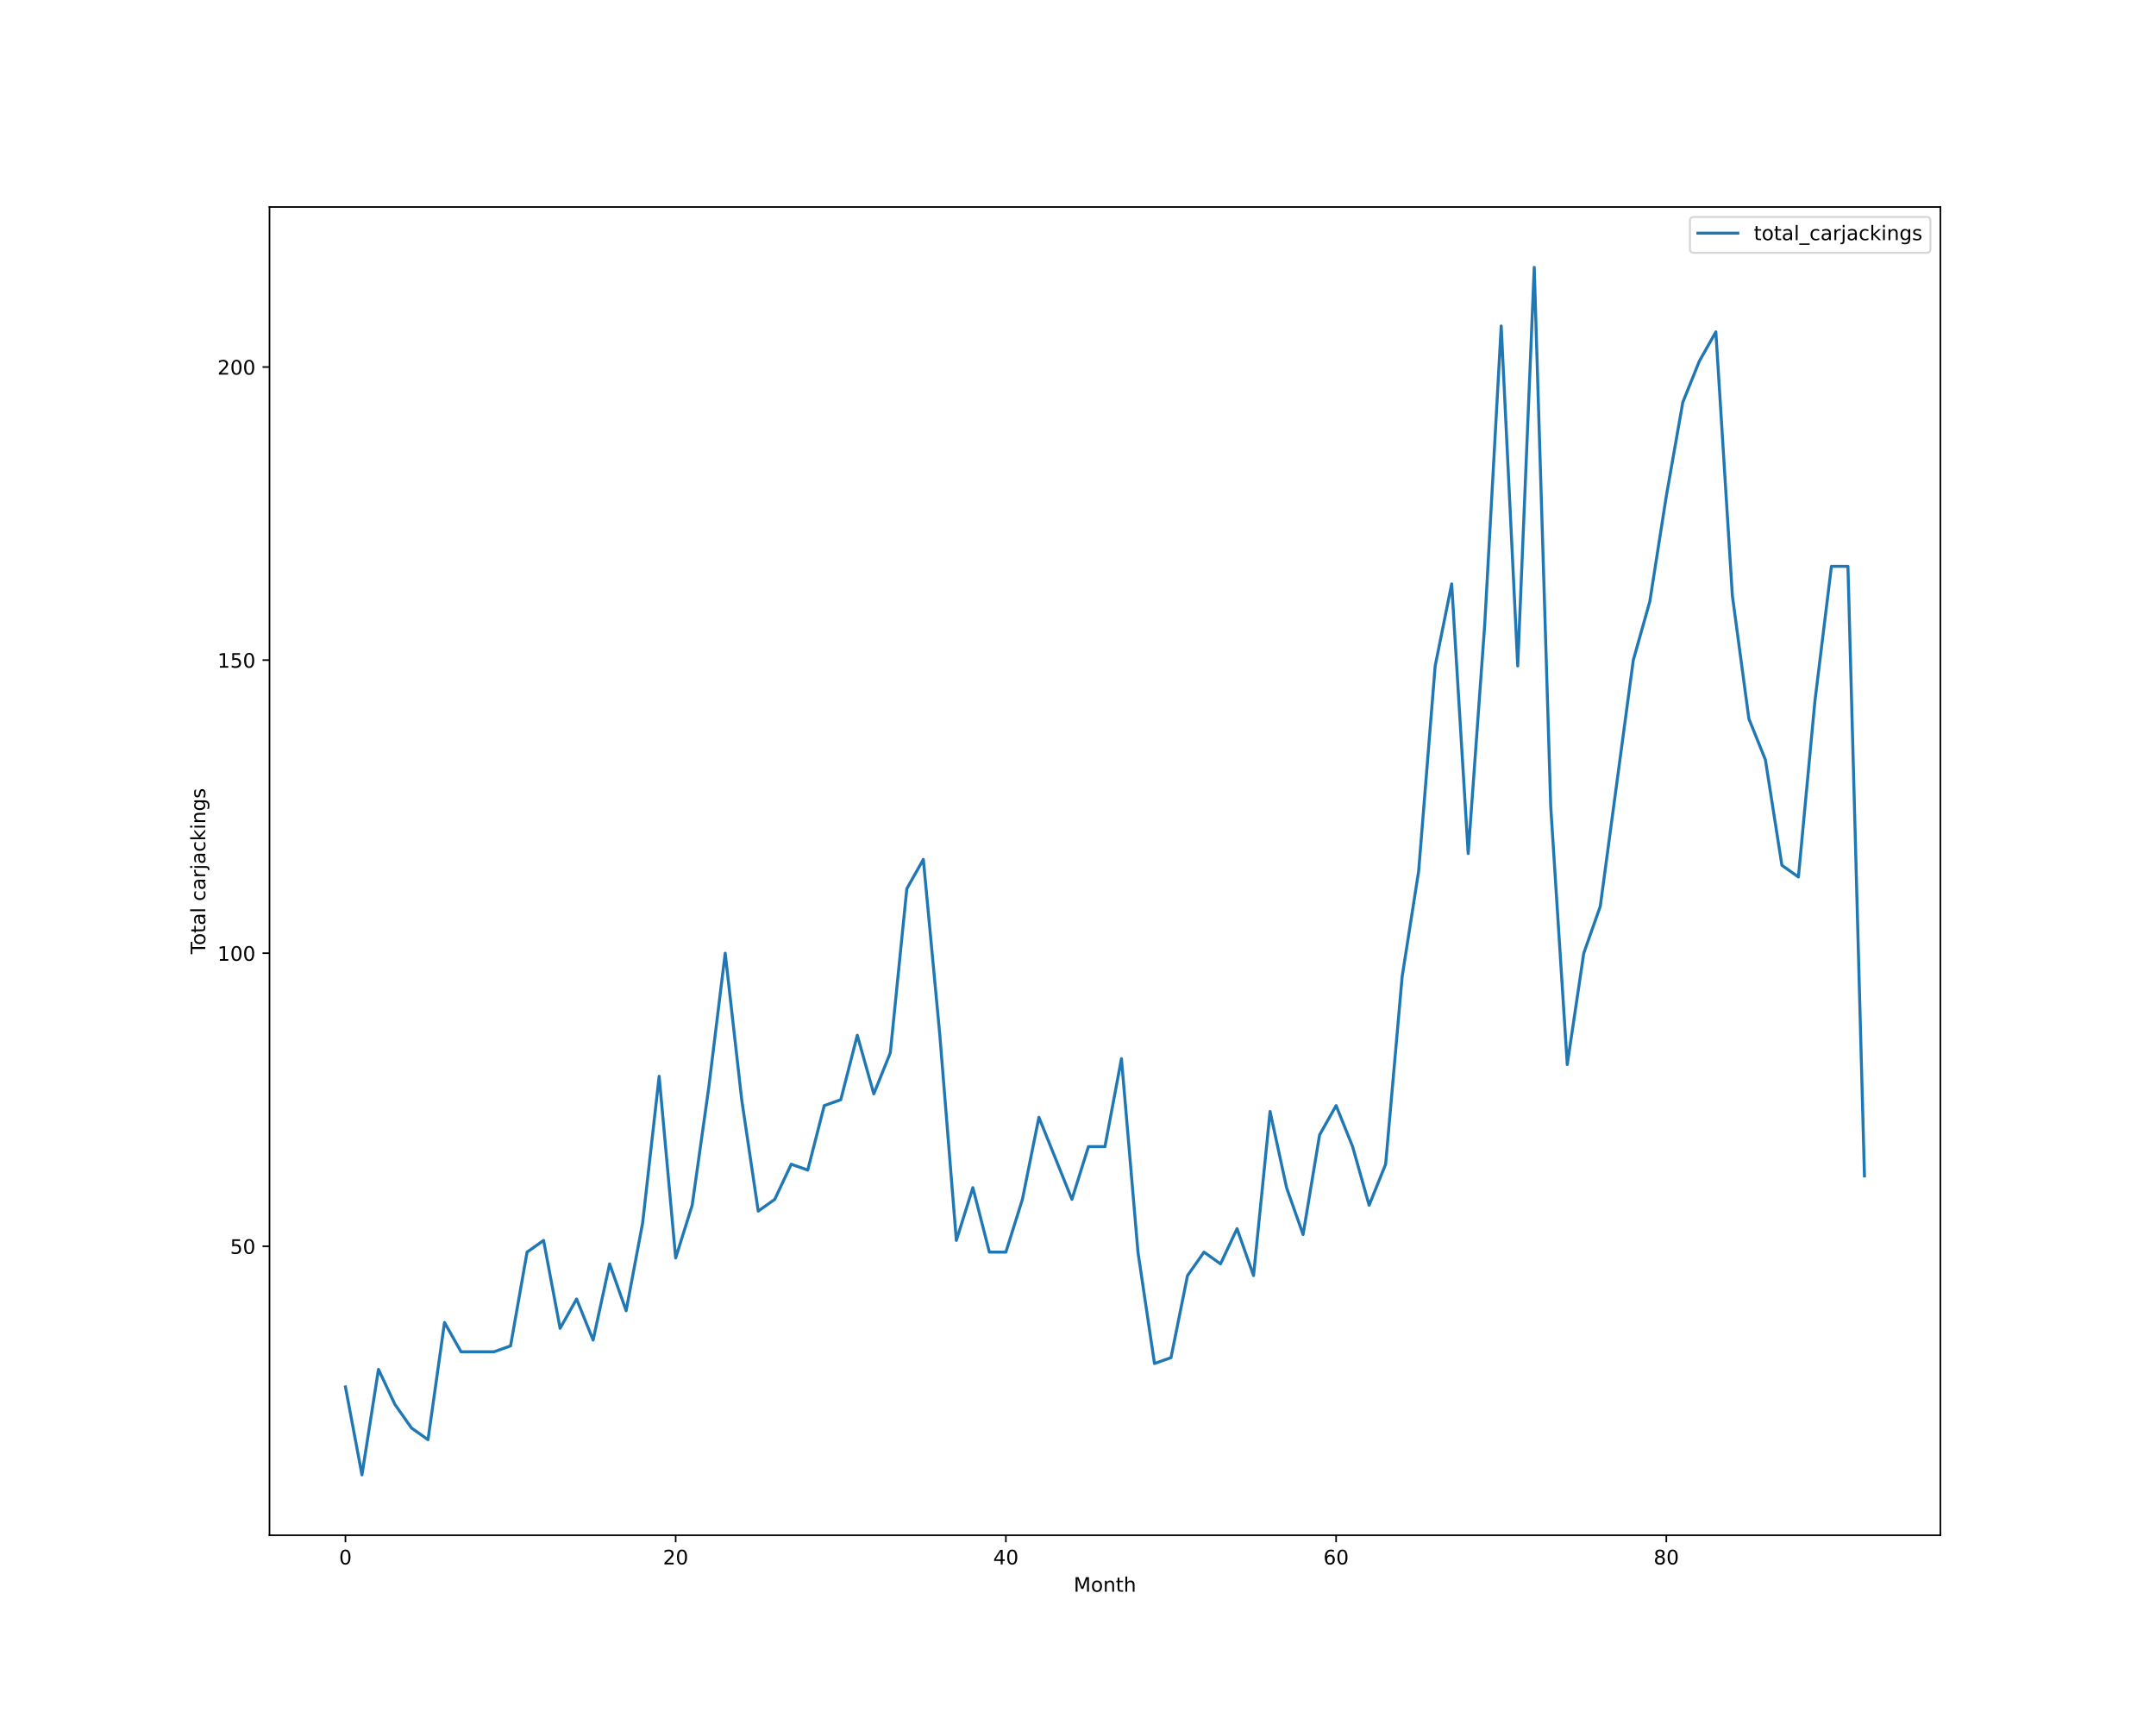
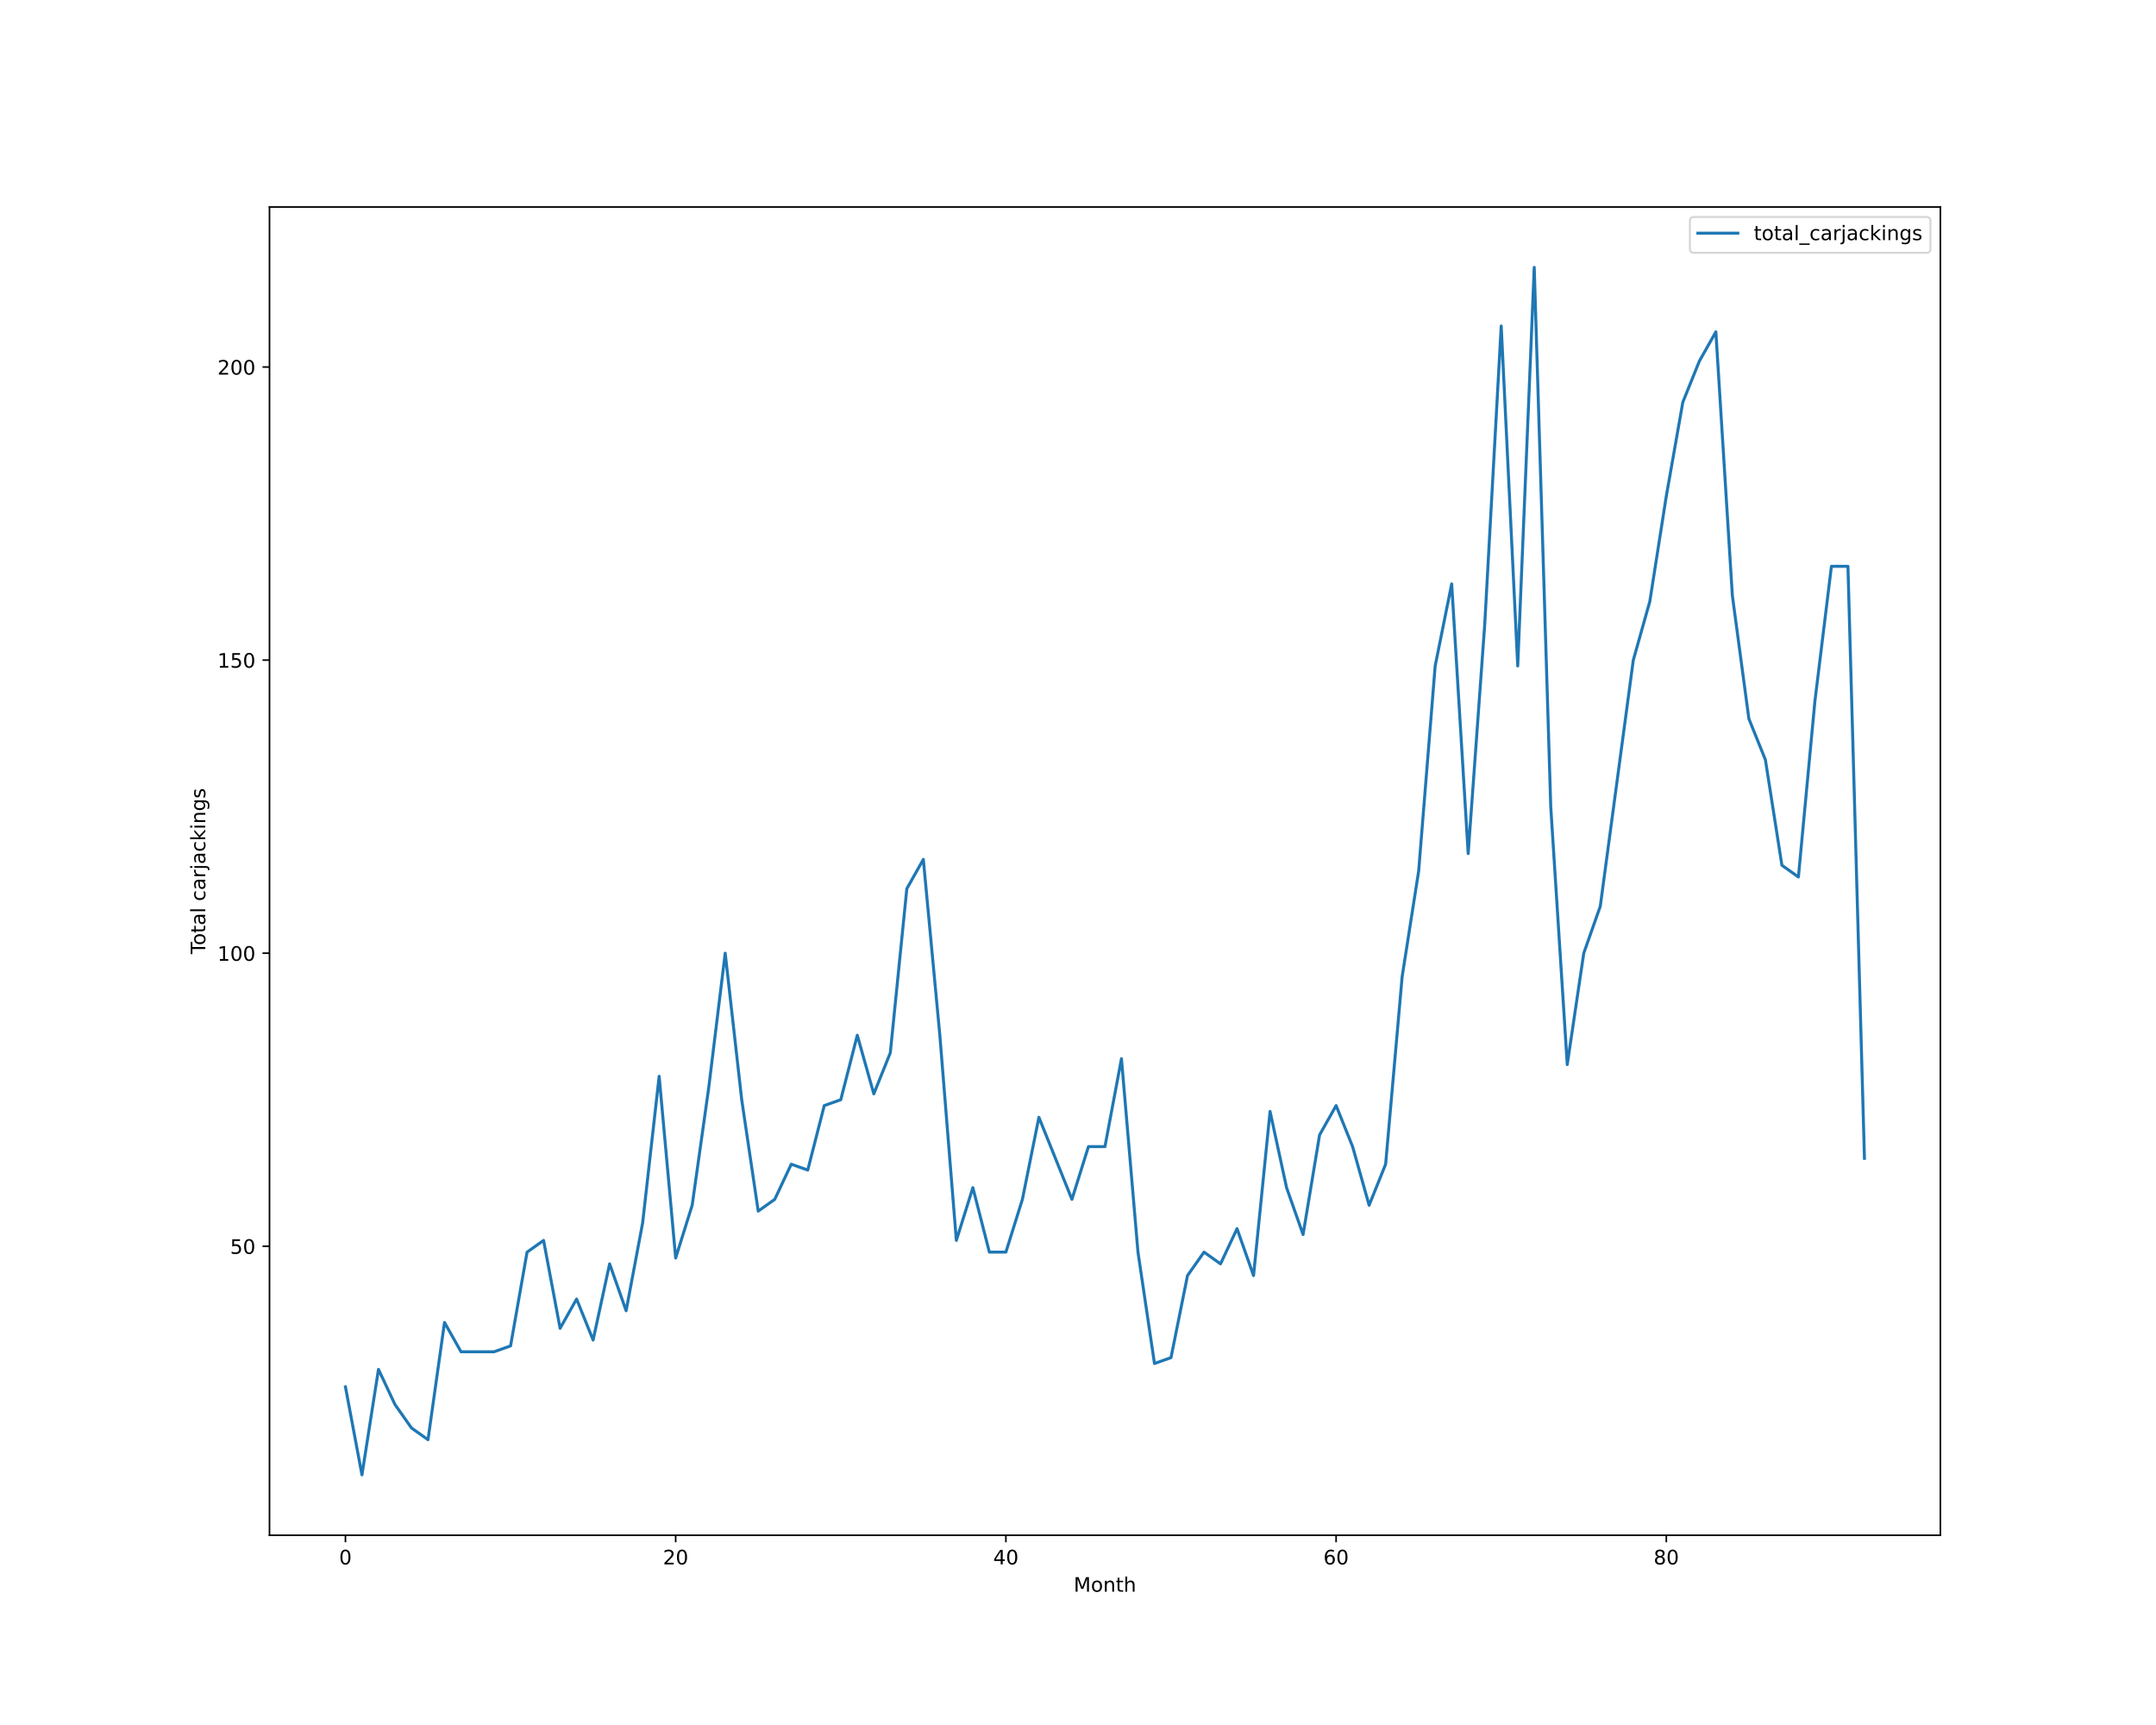
<svg xmlns="http://www.w3.org/2000/svg" xmlns:xlink="http://www.w3.org/1999/xlink" height="864pt" version="1.1" viewBox="0 0 1080 864" width="1080pt">
  <defs>
    <style type="text/css">*{stroke-linecap:butt;stroke-linejoin:round;}</style>
  </defs>
  <g id="figure_1">
    <g id="patch_1">
      <path d="M 0 864  L 1080 864  L 1080 0  L 0 0  z " style="fill:#ffffff;" />
    </g>
    <g id="axes_1">
      <g id="patch_2">
        <path d="M 135 768.96  L 972 768.96  L 972 103.68  L 135 103.68  z " style="fill:#ffffff;" />
      </g>
      <g id="matplotlib.axis_1">
        <g id="xtick_1">
          <g id="line2d_1">
            <defs>
-               <path d="M 0 0  L 0 3.5  " id="md7016838f1" style="stroke:#000000;stroke-width:0.8;" />
-             </defs>
-             <g>
-               <use style="stroke:#000000;stroke-width:0.8;" x="173.045" xlink:href="#md7016838f1" y="768.96" />
+               <path d="M 0 0  L 0 3.5  " id="m83b267b861" style="stroke:#000000;stroke-width:0.8;" />
+             </defs>
+             <g>
+               <use style="stroke:#000000;stroke-width:0.8;" x="173.045" xlink:href="#m83b267b861" y="768.96" />
            </g>
          </g>
          <g id="text_1">
            <g transform="translate(169.8642 783.5584)scale(0.1 -0.1)">
              <defs>
                <path d="M 2034 4250  Q 1547 4250 1301 3770  Q 1056 3291 1056 2328  Q 1056 1369 1301 889  Q 1547 409 2034 409  Q 2525 409 2770 889  Q 3016 1369 3016 2328  Q 3016 3291 2770 3770  Q 2525 4250 2034 4250  z M 2034 4750  Q 2819 4750 3233 4129  Q 3647 3509 3647 2328  Q 3647 1150 3233 529  Q 2819 -91 2034 -91  Q 1250 -91 836 529  Q 422 1150 422 2328  Q 422 3509 836 4129  Q 1250 4750 2034 4750  z " id="DejaVuSans-30" transform="scale(0.015625)" />
              </defs>
              <use xlink:href="#DejaVuSans-30" />
            </g>
          </g>
        </g>
        <g id="xtick_2">
          <g id="line2d_2">
            <g>
-               <use style="stroke:#000000;stroke-width:0.8;" x="338.46" xlink:href="#md7016838f1" y="768.96" />
+               <use style="stroke:#000000;stroke-width:0.8;" x="338.46" xlink:href="#m83b267b861" y="768.96" />
            </g>
          </g>
          <g id="text_2">
            <g transform="translate(332.098 783.5584)scale(0.1 -0.1)">
              <defs>
                <path d="M 1228 531  L 3431 531  L 3431 0  L 469 0  L 469 531  Q 828 903 1448 1529  Q 2069 2156 2228 2338  Q 2531 2678 2651 2914  Q 2772 3150 2772 3378  Q 2772 3750 2511 3984  Q 2250 4219 1831 4219  Q 1534 4219 1204 4116  Q 875 4013 500 3803  L 500 4441  Q 881 4594 1212 4672  Q 1544 4750 1819 4750  Q 2544 4750 2975 4387  Q 3406 4025 3406 3419  Q 3406 3131 3298 2873  Q 3191 2616 2906 2266  Q 2828 2175 2409 1742  Q 1991 1309 1228 531  z " id="DejaVuSans-32" transform="scale(0.015625)" />
              </defs>
              <use xlink:href="#DejaVuSans-32" />
              <use x="63.623" xlink:href="#DejaVuSans-30" />
            </g>
          </g>
        </g>
        <g id="xtick_3">
          <g id="line2d_3">
            <g>
-               <use style="stroke:#000000;stroke-width:0.8;" x="503.875" xlink:href="#md7016838f1" y="768.96" />
+               <use style="stroke:#000000;stroke-width:0.8;" x="503.875" xlink:href="#m83b267b861" y="768.96" />
            </g>
          </g>
          <g id="text_3">
            <g transform="translate(497.513 783.5584)scale(0.1 -0.1)">
              <defs>
                <path d="M 2419 4116  L 825 1625  L 2419 1625  L 2419 4116  z M 2253 4666  L 3047 4666  L 3047 1625  L 3713 1625  L 3713 1100  L 3047 1100  L 3047 0  L 2419 0  L 2419 1100  L 313 1100  L 313 1709  L 2253 4666  z " id="DejaVuSans-34" transform="scale(0.015625)" />
              </defs>
              <use xlink:href="#DejaVuSans-34" />
              <use x="63.623" xlink:href="#DejaVuSans-30" />
            </g>
          </g>
        </g>
        <g id="xtick_4">
          <g id="line2d_4">
            <g>
-               <use style="stroke:#000000;stroke-width:0.8;" x="669.291" xlink:href="#md7016838f1" y="768.96" />
+               <use style="stroke:#000000;stroke-width:0.8;" x="669.291" xlink:href="#m83b267b861" y="768.96" />
            </g>
          </g>
          <g id="text_4">
            <g transform="translate(662.928 783.5584)scale(0.1 -0.1)">
              <defs>
                <path d="M 2113 2584  Q 1688 2584 1439 2293  Q 1191 2003 1191 1497  Q 1191 994 1439 701  Q 1688 409 2113 409  Q 2538 409 2786 701  Q 3034 994 3034 1497  Q 3034 2003 2786 2293  Q 2538 2584 2113 2584  z M 3366 4563  L 3366 3988  Q 3128 4100 2886 4159  Q 2644 4219 2406 4219  Q 1781 4219 1451 3797  Q 1122 3375 1075 2522  Q 1259 2794 1537 2939  Q 1816 3084 2150 3084  Q 2853 3084 3261 2657  Q 3669 2231 3669 1497  Q 3669 778 3244 343  Q 2819 -91 2113 -91  Q 1303 -91 875 529  Q 447 1150 447 2328  Q 447 3434 972 4092  Q 1497 4750 2381 4750  Q 2619 4750 2861 4703  Q 3103 4656 3366 4563  z " id="DejaVuSans-36" transform="scale(0.015625)" />
              </defs>
              <use xlink:href="#DejaVuSans-36" />
              <use x="63.623" xlink:href="#DejaVuSans-30" />
            </g>
          </g>
        </g>
        <g id="xtick_5">
          <g id="line2d_5">
            <g>
-               <use style="stroke:#000000;stroke-width:0.8;" x="834.706" xlink:href="#md7016838f1" y="768.96" />
+               <use style="stroke:#000000;stroke-width:0.8;" x="834.706" xlink:href="#m83b267b861" y="768.96" />
            </g>
          </g>
          <g id="text_5">
            <g transform="translate(828.343 783.5584)scale(0.1 -0.1)">
              <defs>
                <path d="M 2034 2216  Q 1584 2216 1326 1975  Q 1069 1734 1069 1313  Q 1069 891 1326 650  Q 1584 409 2034 409  Q 2484 409 2743 651  Q 3003 894 3003 1313  Q 3003 1734 2745 1975  Q 2488 2216 2034 2216  z M 1403 2484  Q 997 2584 770 2862  Q 544 3141 544 3541  Q 544 4100 942 4425  Q 1341 4750 2034 4750  Q 2731 4750 3128 4425  Q 3525 4100 3525 3541  Q 3525 3141 3298 2862  Q 3072 2584 2669 2484  Q 3125 2378 3379 2068  Q 3634 1759 3634 1313  Q 3634 634 3220 271  Q 2806 -91 2034 -91  Q 1263 -91 848 271  Q 434 634 434 1313  Q 434 1759 690 2068  Q 947 2378 1403 2484  z M 1172 3481  Q 1172 3119 1398 2916  Q 1625 2713 2034 2713  Q 2441 2713 2670 2916  Q 2900 3119 2900 3481  Q 2900 3844 2670 4047  Q 2441 4250 2034 4250  Q 1625 4250 1398 4047  Q 1172 3844 1172 3481  z " id="DejaVuSans-38" transform="scale(0.015625)" />
              </defs>
              <use xlink:href="#DejaVuSans-38" />
              <use x="63.623" xlink:href="#DejaVuSans-30" />
            </g>
          </g>
        </g>
        <g id="text_6">
          <g transform="translate(537.8289 797.2366)scale(0.1 -0.1)">
            <defs>
              <path d="M 628 4666  L 1569 4666  L 2759 1491  L 3956 4666  L 4897 4666  L 4897 0  L 4281 0  L 4281 4097  L 3078 897  L 2444 897  L 1241 4097  L 1241 0  L 628 0  L 628 4666  z " id="DejaVuSans-4d" transform="scale(0.015625)" />
              <path d="M 1959 3097  Q 1497 3097 1228 2736  Q 959 2375 959 1747  Q 959 1119 1226 758  Q 1494 397 1959 397  Q 2419 397 2687 759  Q 2956 1122 2956 1747  Q 2956 2369 2687 2733  Q 2419 3097 1959 3097  z M 1959 3584  Q 2709 3584 3137 3096  Q 3566 2609 3566 1747  Q 3566 888 3137 398  Q 2709 -91 1959 -91  Q 1206 -91 779 398  Q 353 888 353 1747  Q 353 2609 779 3096  Q 1206 3584 1959 3584  z " id="DejaVuSans-6f" transform="scale(0.015625)" />
              <path d="M 3513 2113  L 3513 0  L 2938 0  L 2938 2094  Q 2938 2591 2744 2837  Q 2550 3084 2163 3084  Q 1697 3084 1428 2787  Q 1159 2491 1159 1978  L 1159 0  L 581 0  L 581 3500  L 1159 3500  L 1159 2956  Q 1366 3272 1645 3428  Q 1925 3584 2291 3584  Q 2894 3584 3203 3211  Q 3513 2838 3513 2113  z " id="DejaVuSans-6e" transform="scale(0.015625)" />
              <path d="M 1172 4494  L 1172 3500  L 2356 3500  L 2356 3053  L 1172 3053  L 1172 1153  Q 1172 725 1289 603  Q 1406 481 1766 481  L 2356 481  L 2356 0  L 1766 0  Q 1100 0 847 248  Q 594 497 594 1153  L 594 3053  L 172 3053  L 172 3500  L 594 3500  L 594 4494  L 1172 4494  z " id="DejaVuSans-74" transform="scale(0.015625)" />
              <path d="M 3513 2113  L 3513 0  L 2938 0  L 2938 2094  Q 2938 2591 2744 2837  Q 2550 3084 2163 3084  Q 1697 3084 1428 2787  Q 1159 2491 1159 1978  L 1159 0  L 581 0  L 581 4863  L 1159 4863  L 1159 2956  Q 1366 3272 1645 3428  Q 1925 3584 2291 3584  Q 2894 3584 3203 3211  Q 3513 2838 3513 2113  z " id="DejaVuSans-68" transform="scale(0.015625)" />
            </defs>
            <use xlink:href="#DejaVuSans-4d" />
            <use x="86.279" xlink:href="#DejaVuSans-6f" />
            <use x="147.461" xlink:href="#DejaVuSans-6e" />
            <use x="210.84" xlink:href="#DejaVuSans-74" />
            <use x="250.049" xlink:href="#DejaVuSans-68" />
          </g>
        </g>
      </g>
      <g id="matplotlib.axis_2">
        <g id="ytick_1">
          <g id="line2d_6">
            <defs>
-               <path d="M 0 0  L -3.5 0  " id="m5fad566fe4" style="stroke:#000000;stroke-width:0.8;" />
-             </defs>
-             <g>
-               <use style="stroke:#000000;stroke-width:0.8;" x="135" xlink:href="#m5fad566fe4" y="624.219" />
+               <path d="M 0 0  L -3.5 0  " id="m19c8001f3d" style="stroke:#000000;stroke-width:0.8;" />
+             </defs>
+             <g>
+               <use style="stroke:#000000;stroke-width:0.8;" x="135" xlink:href="#m19c8001f3d" y="624.219" />
            </g>
          </g>
          <g id="text_7">
            <g transform="translate(115.275 628.0182)scale(0.1 -0.1)">
              <defs>
                <path d="M 691 4666  L 3169 4666  L 3169 4134  L 1269 4134  L 1269 2991  Q 1406 3038 1543 3061  Q 1681 3084 1819 3084  Q 2600 3084 3056 2656  Q 3513 2228 3513 1497  Q 3513 744 3044 326  Q 2575 -91 1722 -91  Q 1428 -91 1123 -41  Q 819 9 494 109  L 494 744  Q 775 591 1075 516  Q 1375 441 1709 441  Q 2250 441 2565 725  Q 2881 1009 2881 1497  Q 2881 1984 2565 2268  Q 2250 2553 1709 2553  Q 1456 2553 1204 2497  Q 953 2441 691 2322  L 691 4666  z " id="DejaVuSans-35" transform="scale(0.015625)" />
              </defs>
              <use xlink:href="#DejaVuSans-35" />
              <use x="63.623" xlink:href="#DejaVuSans-30" />
            </g>
          </g>
        </g>
        <g id="ytick_2">
          <g id="line2d_7">
            <g>
-               <use style="stroke:#000000;stroke-width:0.8;" x="135" xlink:href="#m5fad566fe4" y="477.423" />
+               <use style="stroke:#000000;stroke-width:0.8;" x="135" xlink:href="#m19c8001f3d" y="477.423" />
            </g>
          </g>
          <g id="text_8">
            <g transform="translate(108.9125 481.2221)scale(0.1 -0.1)">
              <defs>
                <path d="M 794 531  L 1825 531  L 1825 4091  L 703 3866  L 703 4441  L 1819 4666  L 2450 4666  L 2450 531  L 3481 531  L 3481 0  L 794 0  L 794 531  z " id="DejaVuSans-31" transform="scale(0.015625)" />
              </defs>
              <use xlink:href="#DejaVuSans-31" />
              <use x="63.623" xlink:href="#DejaVuSans-30" />
              <use x="127.246" xlink:href="#DejaVuSans-30" />
            </g>
          </g>
        </g>
        <g id="ytick_3">
          <g id="line2d_8">
            <g>
-               <use style="stroke:#000000;stroke-width:0.8;" x="135" xlink:href="#m5fad566fe4" y="330.627" />
+               <use style="stroke:#000000;stroke-width:0.8;" x="135" xlink:href="#m19c8001f3d" y="330.627" />
            </g>
          </g>
          <g id="text_9">
            <g transform="translate(108.9125 334.426)scale(0.1 -0.1)">
              <use xlink:href="#DejaVuSans-31" />
              <use x="63.623" xlink:href="#DejaVuSans-35" />
              <use x="127.246" xlink:href="#DejaVuSans-30" />
            </g>
          </g>
        </g>
        <g id="ytick_4">
          <g id="line2d_9">
            <g>
-               <use style="stroke:#000000;stroke-width:0.8;" x="135" xlink:href="#m5fad566fe4" y="183.831" />
+               <use style="stroke:#000000;stroke-width:0.8;" x="135" xlink:href="#m19c8001f3d" y="183.831" />
            </g>
          </g>
          <g id="text_10">
            <g transform="translate(108.9125 187.6299)scale(0.1 -0.1)">
              <use xlink:href="#DejaVuSans-32" />
              <use x="63.623" xlink:href="#DejaVuSans-30" />
              <use x="127.246" xlink:href="#DejaVuSans-30" />
            </g>
          </g>
        </g>
        <g id="text_11">
          <g transform="translate(102.8328 477.8888)rotate(-90)scale(0.1 -0.1)">
            <defs>
              <path d="M -19 4666  L 3928 4666  L 3928 4134  L 2272 4134  L 2272 0  L 1638 0  L 1638 4134  L -19 4134  L -19 4666  z " id="DejaVuSans-54" transform="scale(0.015625)" />
              <path d="M 2194 1759  Q 1497 1759 1228 1600  Q 959 1441 959 1056  Q 959 750 1161 570  Q 1363 391 1709 391  Q 2188 391 2477 730  Q 2766 1069 2766 1631  L 2766 1759  L 2194 1759  z M 3341 1997  L 3341 0  L 2766 0  L 2766 531  Q 2569 213 2275 61  Q 1981 -91 1556 -91  Q 1019 -91 701 211  Q 384 513 384 1019  Q 384 1609 779 1909  Q 1175 2209 1959 2209  L 2766 2209  L 2766 2266  Q 2766 2663 2505 2880  Q 2244 3097 1772 3097  Q 1472 3097 1187 3025  Q 903 2953 641 2809  L 641 3341  Q 956 3463 1253 3523  Q 1550 3584 1831 3584  Q 2591 3584 2966 3190  Q 3341 2797 3341 1997  z " id="DejaVuSans-61" transform="scale(0.015625)" />
              <path d="M 603 4863  L 1178 4863  L 1178 0  L 603 0  L 603 4863  z " id="DejaVuSans-6c" transform="scale(0.015625)" />
              <path id="DejaVuSans-20" transform="scale(0.015625)" />
              <path d="M 3122 3366  L 3122 2828  Q 2878 2963 2633 3030  Q 2388 3097 2138 3097  Q 1578 3097 1268 2742  Q 959 2388 959 1747  Q 959 1106 1268 751  Q 1578 397 2138 397  Q 2388 397 2633 464  Q 2878 531 3122 666  L 3122 134  Q 2881 22 2623 -34  Q 2366 -91 2075 -91  Q 1284 -91 818 406  Q 353 903 353 1747  Q 353 2603 823 3093  Q 1294 3584 2113 3584  Q 2378 3584 2631 3529  Q 2884 3475 3122 3366  z " id="DejaVuSans-63" transform="scale(0.015625)" />
              <path d="M 2631 2963  Q 2534 3019 2420 3045  Q 2306 3072 2169 3072  Q 1681 3072 1420 2755  Q 1159 2438 1159 1844  L 1159 0  L 581 0  L 581 3500  L 1159 3500  L 1159 2956  Q 1341 3275 1631 3429  Q 1922 3584 2338 3584  Q 2397 3584 2469 3576  Q 2541 3569 2628 3553  L 2631 2963  z " id="DejaVuSans-72" transform="scale(0.015625)" />
              <path d="M 603 3500  L 1178 3500  L 1178 -63  Q 1178 -731 923 -1031  Q 669 -1331 103 -1331  L -116 -1331  L -116 -844  L 38 -844  Q 366 -844 484 -692  Q 603 -541 603 -63  L 603 3500  z M 603 4863  L 1178 4863  L 1178 4134  L 603 4134  L 603 4863  z " id="DejaVuSans-6a" transform="scale(0.015625)" />
              <path d="M 581 4863  L 1159 4863  L 1159 1991  L 2875 3500  L 3609 3500  L 1753 1863  L 3688 0  L 2938 0  L 1159 1709  L 1159 0  L 581 0  L 581 4863  z " id="DejaVuSans-6b" transform="scale(0.015625)" />
              <path d="M 603 3500  L 1178 3500  L 1178 0  L 603 0  L 603 3500  z M 603 4863  L 1178 4863  L 1178 4134  L 603 4134  L 603 4863  z " id="DejaVuSans-69" transform="scale(0.015625)" />
              <path d="M 2906 1791  Q 2906 2416 2648 2759  Q 2391 3103 1925 3103  Q 1463 3103 1205 2759  Q 947 2416 947 1791  Q 947 1169 1205 825  Q 1463 481 1925 481  Q 2391 481 2648 825  Q 2906 1169 2906 1791  z M 3481 434  Q 3481 -459 3084 -895  Q 2688 -1331 1869 -1331  Q 1566 -1331 1297 -1286  Q 1028 -1241 775 -1147  L 775 -588  Q 1028 -725 1275 -790  Q 1522 -856 1778 -856  Q 2344 -856 2625 -561  Q 2906 -266 2906 331  L 2906 616  Q 2728 306 2450 153  Q 2172 0 1784 0  Q 1141 0 747 490  Q 353 981 353 1791  Q 353 2603 747 3093  Q 1141 3584 1784 3584  Q 2172 3584 2450 3431  Q 2728 3278 2906 2969  L 2906 3500  L 3481 3500  L 3481 434  z " id="DejaVuSans-67" transform="scale(0.015625)" />
              <path d="M 2834 3397  L 2834 2853  Q 2591 2978 2328 3040  Q 2066 3103 1784 3103  Q 1356 3103 1142 2972  Q 928 2841 928 2578  Q 928 2378 1081 2264  Q 1234 2150 1697 2047  L 1894 2003  Q 2506 1872 2764 1633  Q 3022 1394 3022 966  Q 3022 478 2636 193  Q 2250 -91 1575 -91  Q 1294 -91 989 -36  Q 684 19 347 128  L 347 722  Q 666 556 975 473  Q 1284 391 1588 391  Q 1994 391 2212 530  Q 2431 669 2431 922  Q 2431 1156 2273 1281  Q 2116 1406 1581 1522  L 1381 1569  Q 847 1681 609 1914  Q 372 2147 372 2553  Q 372 3047 722 3315  Q 1072 3584 1716 3584  Q 2034 3584 2315 3537  Q 2597 3491 2834 3397  z " id="DejaVuSans-73" transform="scale(0.015625)" />
            </defs>
            <use xlink:href="#DejaVuSans-54" />
            <use x="44.084" xlink:href="#DejaVuSans-6f" />
            <use x="105.266" xlink:href="#DejaVuSans-74" />
            <use x="144.475" xlink:href="#DejaVuSans-61" />
            <use x="205.754" xlink:href="#DejaVuSans-6c" />
            <use x="233.537" xlink:href="#DejaVuSans-20" />
            <use x="265.324" xlink:href="#DejaVuSans-63" />
            <use x="320.305" xlink:href="#DejaVuSans-61" />
            <use x="381.584" xlink:href="#DejaVuSans-72" />
            <use x="422.697" xlink:href="#DejaVuSans-6a" />
            <use x="450.48" xlink:href="#DejaVuSans-61" />
            <use x="511.76" xlink:href="#DejaVuSans-63" />
            <use x="566.74" xlink:href="#DejaVuSans-6b" />
            <use x="624.65" xlink:href="#DejaVuSans-69" />
            <use x="652.434" xlink:href="#DejaVuSans-6e" />
            <use x="715.812" xlink:href="#DejaVuSans-67" />
            <use x="779.289" xlink:href="#DejaVuSans-73" />
          </g>
        </g>
      </g>
      <g id="line2d_10">
-         <path clip-path="url(#p41de819fda)" d="M 173.045 694.681  L 181.316 738.72  L 189.587 685.873  L 197.858 703.489  L 206.128 715.233  L 214.399 721.104  L 222.67 662.386  L 230.941 677.066  L 239.211 677.066  L 247.482 677.066  L 255.753 674.13  L 264.024 627.155  L 272.294 621.283  L 280.565 665.322  L 288.836 650.642  L 297.107 671.194  L 305.377 633.027  L 313.648 656.514  L 321.919 612.475  L 330.19 539.077  L 338.46 630.091  L 346.731 603.668  L 355.002 544.949  L 363.273 477.423  L 371.543 550.821  L 379.814 606.603  L 388.085 600.732  L 396.356 583.116  L 404.626 586.052  L 412.897 553.757  L 421.168 550.821  L 429.439 518.526  L 437.709 547.885  L 445.98 527.334  L 454.251 445.128  L 462.522 430.448  L 470.792 518.526  L 479.063 621.283  L 487.334 594.86  L 495.605 627.155  L 503.875 627.155  L 512.146 600.732  L 520.417 559.629  L 528.688 580.18  L 536.958 600.732  L 545.229 574.308  L 553.5 574.308  L 561.771 530.27  L 570.042 627.155  L 578.312 682.937  L 586.583 680.002  L 594.854 638.899  L 603.125 627.155  L 611.395 633.027  L 619.666 615.411  L 627.937 638.899  L 636.208 556.693  L 644.478 594.86  L 652.749 618.347  L 661.02 568.437  L 669.291 553.757  L 677.561 574.308  L 685.832 603.668  L 694.103 583.116  L 702.374 489.167  L 710.644 436.32  L 718.915 333.563  L 727.186 292.46  L 735.457 427.512  L 743.727 313.011  L 751.998 163.279  L 760.269 333.563  L 768.54 133.92  L 776.81 404.025  L 785.081 533.205  L 793.352 477.423  L 801.623 453.936  L 809.893 392.281  L 818.164 330.627  L 826.435 301.268  L 834.706 248.421  L 842.976 201.446  L 851.247 180.895  L 859.518 166.215  L 867.789 298.332  L 876.059 359.986  L 884.33 380.537  L 892.601 433.384  L 900.872 439.256  L 909.142 351.178  L 917.413 283.652  L 925.684 283.652  L 933.955 588.988  " style="fill:none;stroke:#1f77b4;stroke-linecap:square;stroke-width:1.5;" />
+         <path clip-path="url(#p3aa7d2d7df)" d="M 173.045 694.681  L 181.316 738.72  L 189.587 685.873  L 197.858 703.489  L 206.128 715.233  L 214.399 721.104  L 222.67 662.386  L 230.941 677.066  L 239.211 677.066  L 247.482 677.066  L 255.753 674.13  L 264.024 627.155  L 272.294 621.283  L 280.565 665.322  L 288.836 650.642  L 297.107 671.194  L 305.377 633.027  L 313.648 656.514  L 321.919 612.475  L 330.19 539.077  L 338.46 630.091  L 346.731 603.668  L 355.002 544.949  L 363.273 477.423  L 371.543 550.821  L 379.814 606.603  L 388.085 600.732  L 396.356 583.116  L 404.626 586.052  L 412.897 553.757  L 421.168 550.821  L 429.439 518.526  L 437.709 547.885  L 445.98 527.334  L 454.251 445.128  L 462.522 430.448  L 470.792 518.526  L 479.063 621.283  L 487.334 594.86  L 495.605 627.155  L 503.875 627.155  L 512.146 600.732  L 520.417 559.629  L 528.688 580.18  L 536.958 600.732  L 545.229 574.308  L 553.5 574.308  L 561.771 530.27  L 570.042 627.155  L 578.312 682.937  L 586.583 680.002  L 594.854 638.899  L 603.125 627.155  L 611.395 633.027  L 619.666 615.411  L 627.937 638.899  L 636.208 556.693  L 644.478 594.86  L 652.749 618.347  L 661.02 568.437  L 669.291 553.757  L 677.561 574.308  L 685.832 603.668  L 694.103 583.116  L 702.374 489.167  L 710.644 436.32  L 718.915 333.563  L 727.186 292.46  L 735.457 427.512  L 743.727 313.011  L 751.998 163.279  L 760.269 333.563  L 768.54 133.92  L 776.81 404.025  L 785.081 533.205  L 793.352 477.423  L 801.623 453.936  L 809.893 392.281  L 818.164 330.627  L 826.435 301.268  L 834.706 248.421  L 842.976 201.446  L 851.247 180.895  L 859.518 166.215  L 867.789 298.332  L 876.059 359.986  L 884.33 380.537  L 892.601 433.384  L 900.872 439.256  L 909.142 351.178  L 917.413 283.652  L 925.684 283.652  L 933.955 580.18  " style="fill:none;stroke:#1f77b4;stroke-linecap:square;stroke-width:1.5;" />
      </g>
      <g id="patch_3">
        <path d="M 135 768.96  L 135 103.68  " style="fill:none;stroke:#000000;stroke-linecap:square;stroke-linejoin:miter;stroke-width:0.8;" />
      </g>
      <g id="patch_4">
        <path d="M 972 768.96  L 972 103.68  " style="fill:none;stroke:#000000;stroke-linecap:square;stroke-linejoin:miter;stroke-width:0.8;" />
      </g>
      <g id="patch_5">
        <path d="M 135 768.96  L 972 768.96  " style="fill:none;stroke:#000000;stroke-linecap:square;stroke-linejoin:miter;stroke-width:0.8;" />
      </g>
      <g id="patch_6">
        <path d="M 135 103.68  L 972 103.68  " style="fill:none;stroke:#000000;stroke-linecap:square;stroke-linejoin:miter;stroke-width:0.8;" />
      </g>
      <g id="legend_1">
        <g id="patch_7">
          <path d="M 848.528 126.636  L 965 126.636  Q 967 126.636 967 124.636  L 967 110.68  Q 967 108.68 965 108.68  L 848.528 108.68  Q 846.528 108.68 846.528 110.68  L 846.528 124.636  Q 846.528 126.636 848.528 126.636  z " style="fill:#ffffff;opacity:0.8;stroke:#cccccc;stroke-linejoin:miter;" />
        </g>
        <g id="line2d_11">
          <path d="M 850.528 116.778  L 870.528 116.778  " style="fill:none;stroke:#1f77b4;stroke-linecap:square;stroke-width:1.5;" />
        </g>
        <g id="line2d_12" />
        <g id="text_12">
          <g transform="translate(878.5281 120.2784)scale(0.1 -0.1)">
            <defs>
              <path d="M 3263 -1063  L 3263 -1509  L -63 -1509  L -63 -1063  L 3263 -1063  z " id="DejaVuSans-5f" transform="scale(0.015625)" />
            </defs>
            <use xlink:href="#DejaVuSans-74" />
            <use x="39.209" xlink:href="#DejaVuSans-6f" />
            <use x="100.391" xlink:href="#DejaVuSans-74" />
            <use x="139.6" xlink:href="#DejaVuSans-61" />
            <use x="200.879" xlink:href="#DejaVuSans-6c" />
            <use x="228.662" xlink:href="#DejaVuSans-5f" />
            <use x="278.662" xlink:href="#DejaVuSans-63" />
            <use x="333.643" xlink:href="#DejaVuSans-61" />
            <use x="394.922" xlink:href="#DejaVuSans-72" />
            <use x="436.035" xlink:href="#DejaVuSans-6a" />
            <use x="463.818" xlink:href="#DejaVuSans-61" />
            <use x="525.098" xlink:href="#DejaVuSans-63" />
            <use x="580.078" xlink:href="#DejaVuSans-6b" />
            <use x="637.988" xlink:href="#DejaVuSans-69" />
            <use x="665.771" xlink:href="#DejaVuSans-6e" />
            <use x="729.15" xlink:href="#DejaVuSans-67" />
            <use x="792.627" xlink:href="#DejaVuSans-73" />
          </g>
        </g>
      </g>
    </g>
  </g>
  <defs>
-     <clipPath id="p41de819fda">
+     <clipPath id="p3aa7d2d7df">
      <rect height="665.28" width="837" x="135" y="103.68" />
    </clipPath>
  </defs>
</svg>
